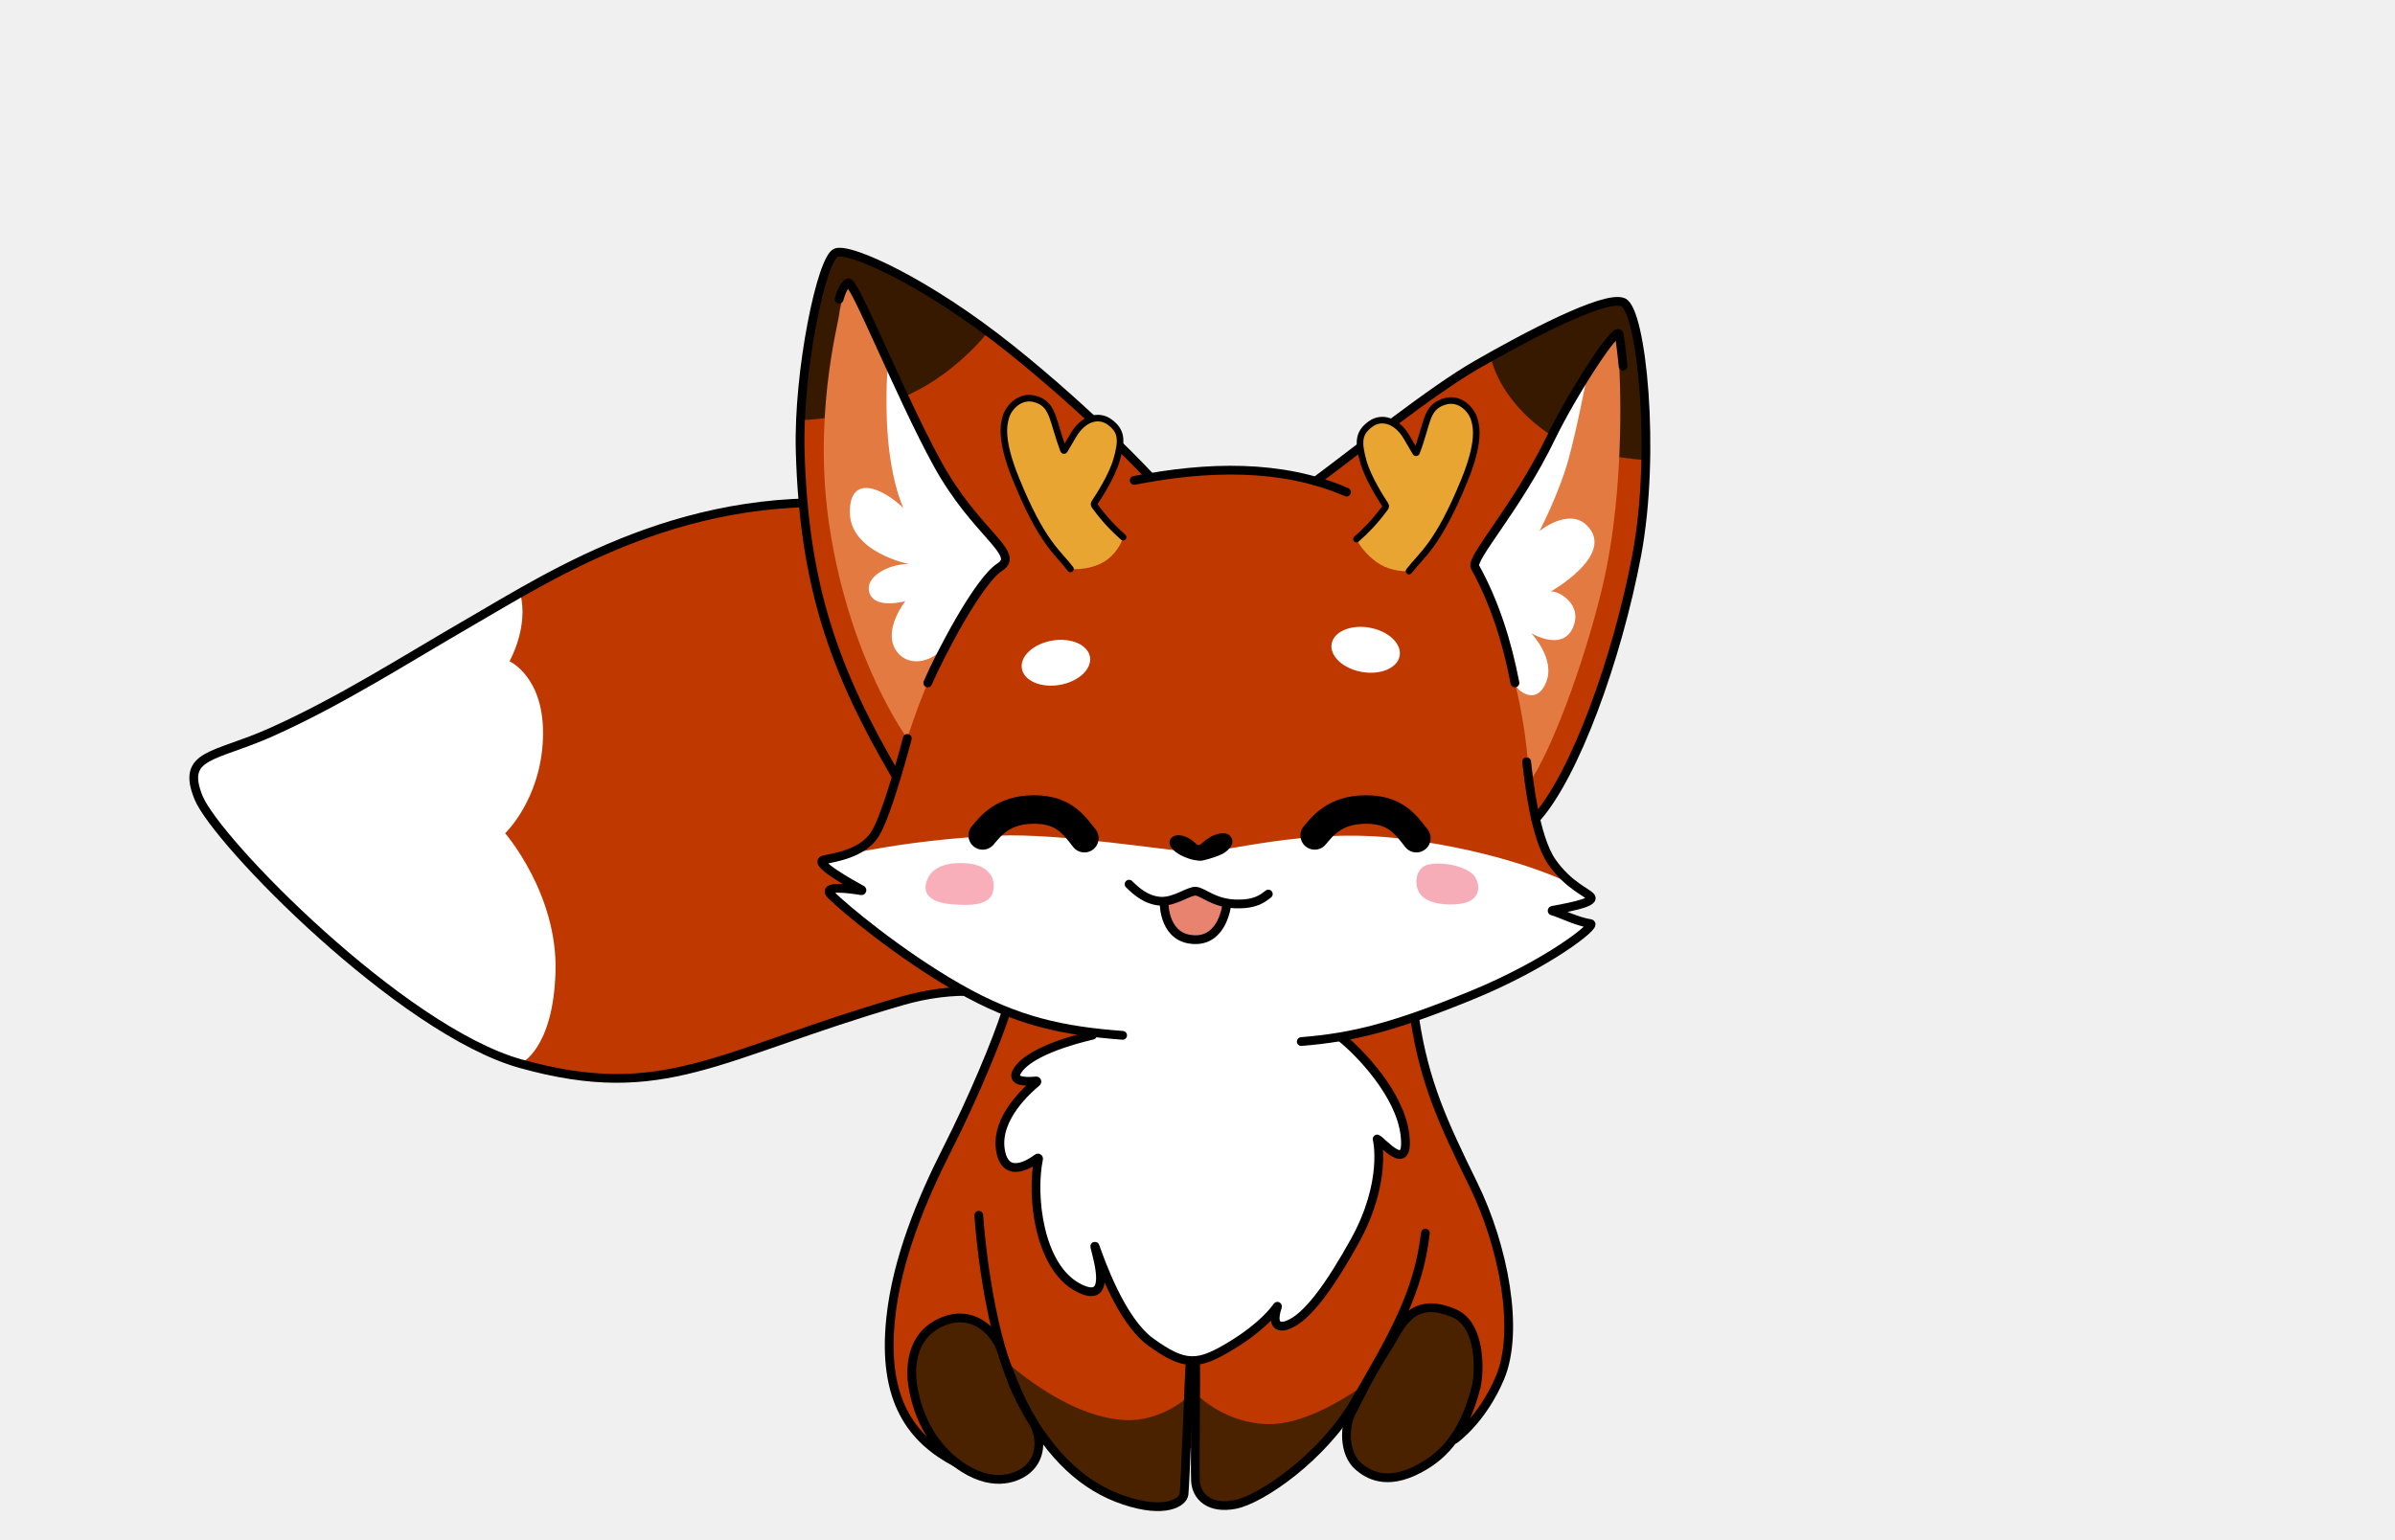
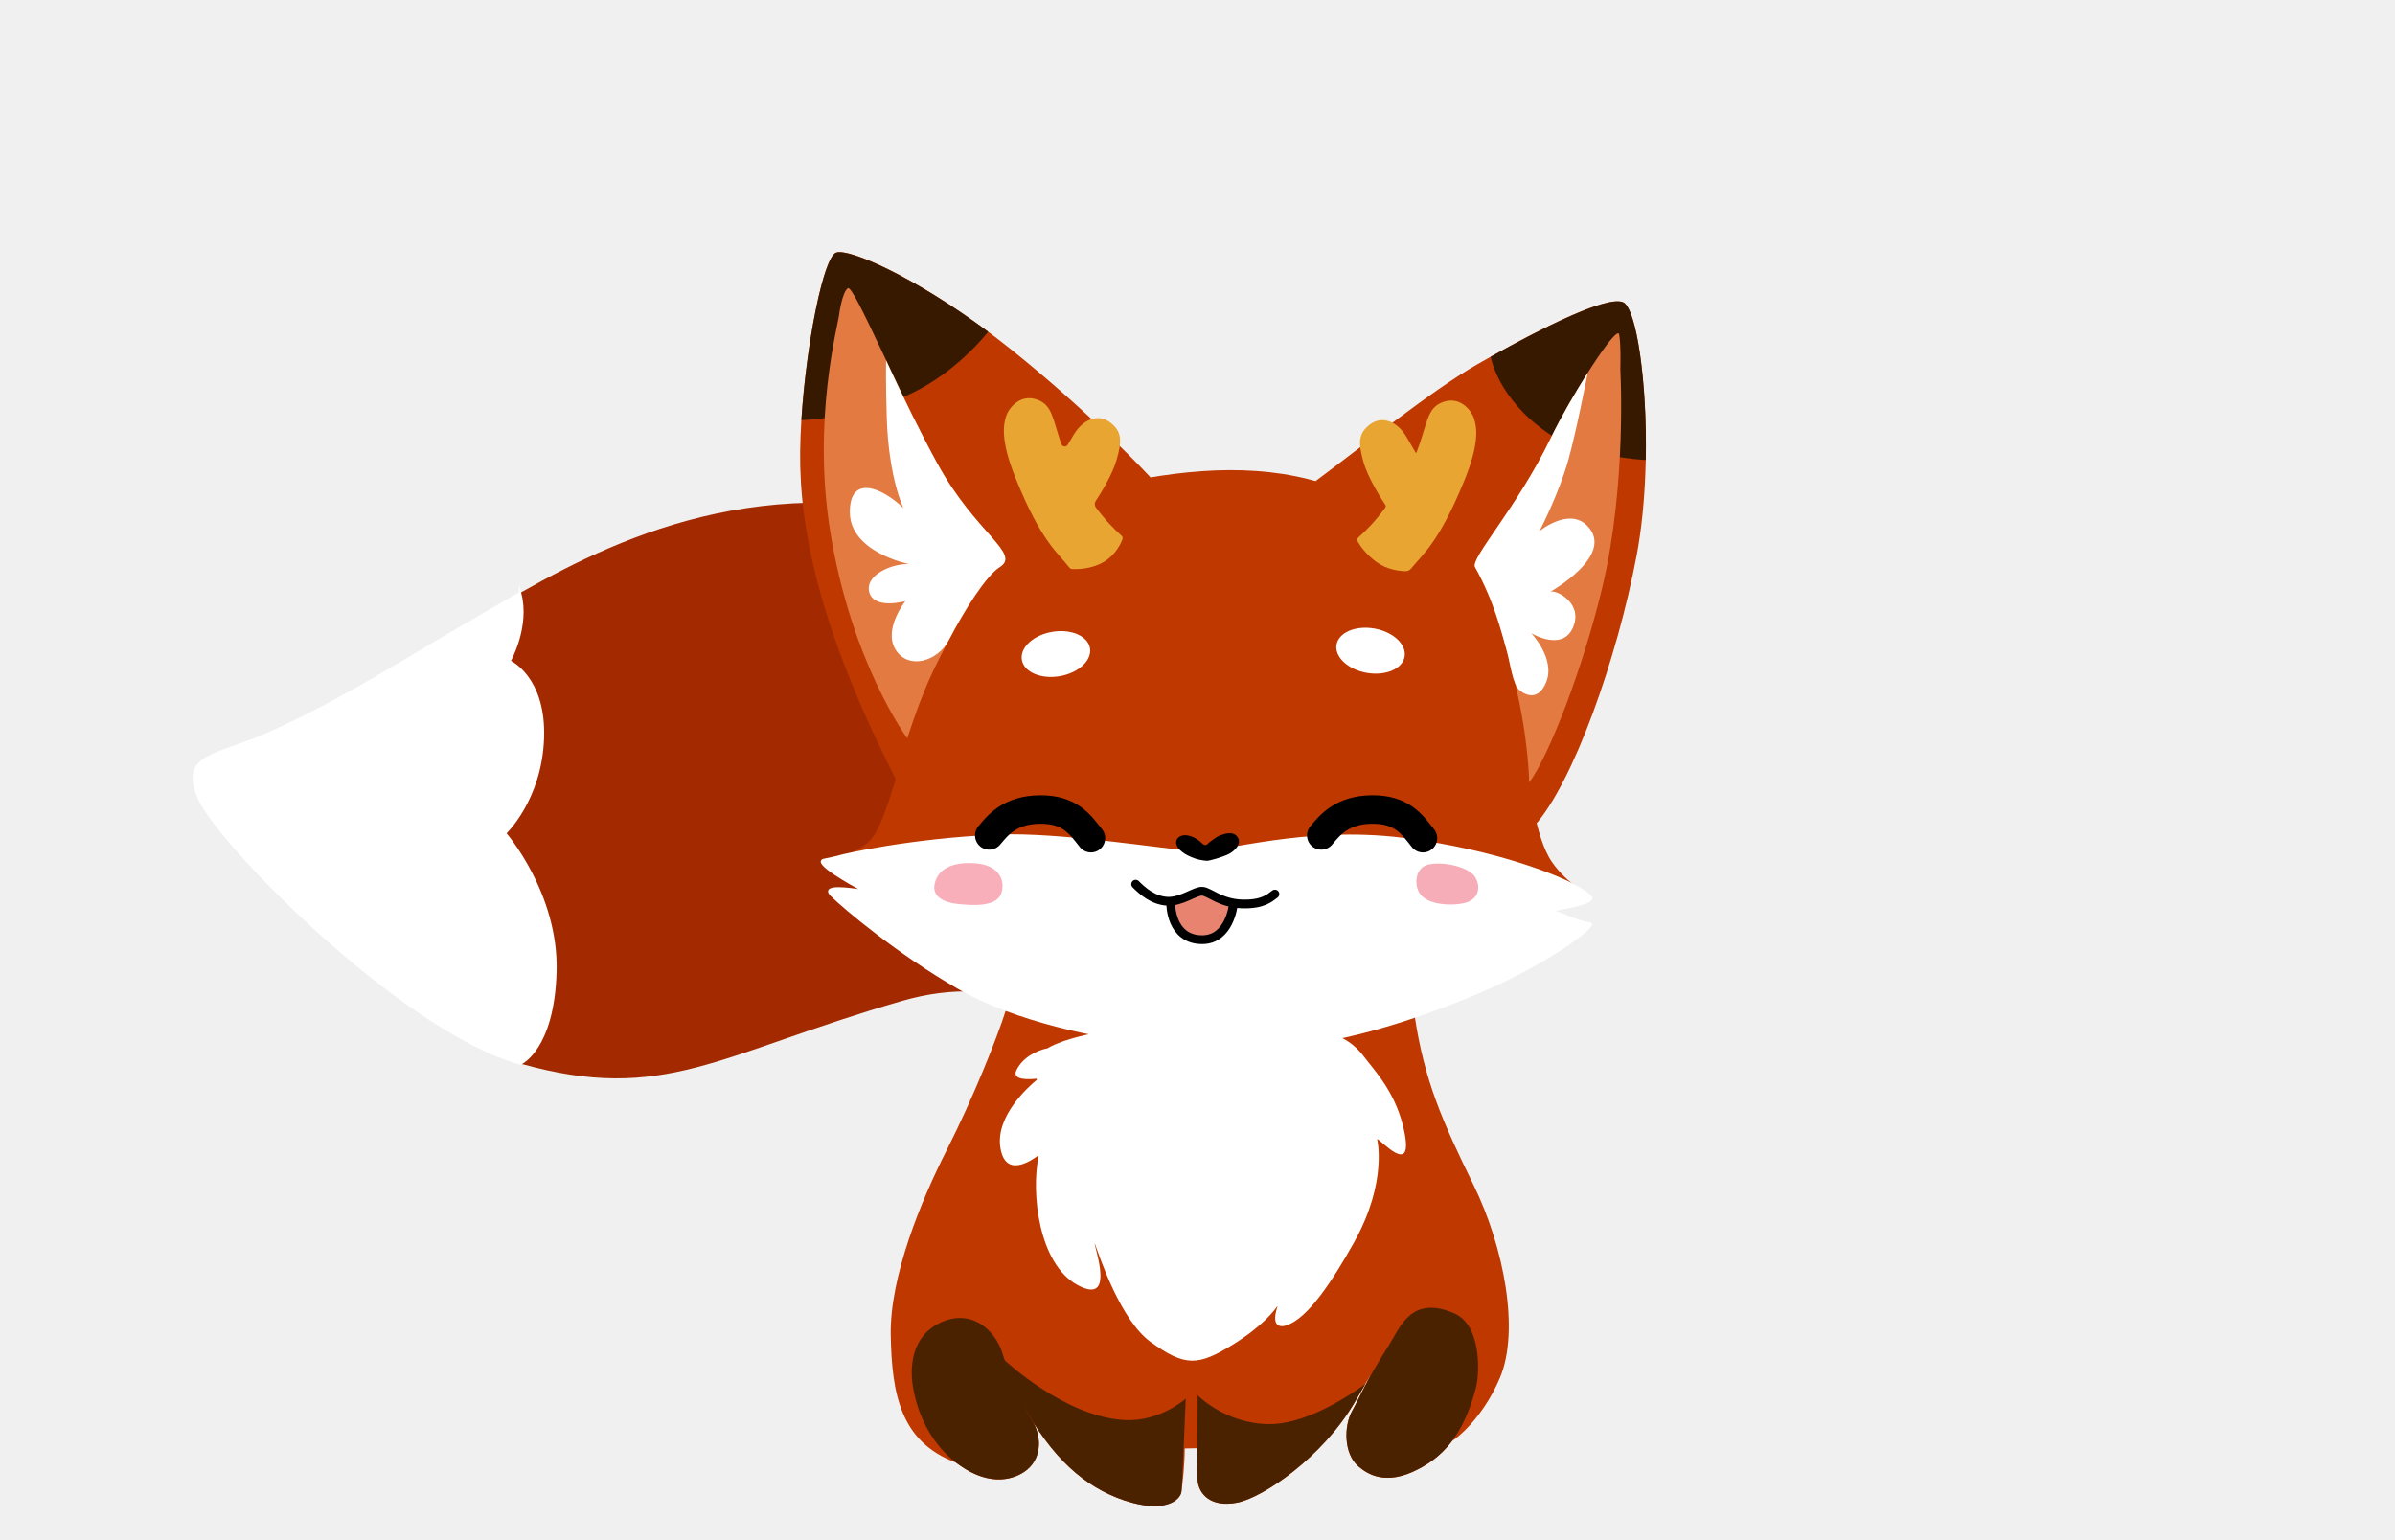
- <svg xmlns="http://www.w3.org/2000/svg" version="1.1" viewBox="0 0 1093.09 702.91">
+ <svg xmlns="http://www.w3.org/2000/svg" id="animated__x28_vector_x29_" version="1.1" viewBox="0 0 1093.09 702.91">
  <defs>
    <style>
      .st0 {
        fill: #e7836f;
      }

      .st1 {
        fill: #e8a532;
      }

      .st2 {
        fill: #f8afba;
      }

      .st3 {
+         stroke: #fff;
+         stroke-miterlimit: 10;
+       }
+ 
+       .st3, .st4 {
        fill: #fff;
      }

-       .st4 {
+       .st5 {
        fill: #e27a42;
      }

-       .st5 {
-         stroke-width: 3px;
+       .st6 {
+         stroke-width: 4px;
      }

-       .st5, .st6, .st7 {
+       .st6, .st7 {
        fill: none;
        stroke: #000;
        stroke-linecap: round;
        stroke-linejoin: round;
      }

-       .st6 {
-         stroke-width: 4px;
+       .st8 {
+         fill: #be3800;
      }

-       .st8 {
+       .st9 {
        fill: #f6adb8;
      }

-       .st9 {
+       .st10 {
        fill: #be3800;
      }

-       .st10 {
+       .st11 {
        fill: #4b2200;
      }

-       .st11 {
+       .st12 {
        fill: #371900;
+       }
+ 
+       .st13 {
+         fill: #a32a00;
      }

      .st7 {
        stroke-width: 13px;
      }
    </style>
  </defs>
-   <g id="tails_-_vector">
-     <g id="_x32_1" data-name="_x32_">
-       <path class="st9" d="M561.55,561c12-33,25-106,11-170-11.71-53.55-86-150-172-160s-148.43,31.31-186,53c-29.84,17.23-58.96,36.07-91,50.38-25.61,11.45-41,9.62-33,29.62s92.7,106.42,147,121.6c65.77,18.4,89.86-4.21,174-28.6,48.03-13.93,80,8,101,28.6,19.62,19.25,40.36,67.4,37.68,92.4s11.32-17,11.32-17Z" />
-       <path class="st3" d="M237.38,270.71s-16.04,9.36-22.84,13.29c-29.84,17.23-58.96,36.07-91,50.38-25.61,11.45-41,9.62-33,29.62s92.7,106.42,147,121.6c0,0,15-6.37,16-41.99s-23-63.19-23-63.19c0,0,16.27-15.32,17.27-43.32s-15.27-35.19-15.27-35.19c0,0,9-15.78,4.84-31.21Z" />
-       <path class="st6" d="M561.55,561c12-33,25-106,11-170-11.71-53.55-86-150-172-160s-148.43,31.31-186,53c-29.84,17.23-58.96,36.07-91,50.38-25.61,11.45-41,9.62-33,29.62s92.7,106.42,147,121.6c65.77,18.4,89.86-4.21,174-28.6,48.03-13.93,80,8,101,28.6,19.62,19.25,40.36,67.4,37.68,92.4s11.32-17,11.32-17Z" />
+   <g id="_x32_">
+     <g id="tail_2">
+       <path class="st13" d="M561.55,561c12-33,25-106,11-170-11.71-53.55-86-150-172-160s-148.43,31.31-186,53c-29.84,17.23-58.96,36.07-91,50.38-25.61,11.45-41,9.62-33,29.62s92.7,106.42,147,121.6c65.77,18.4,89.86-4.21,174-28.6,48.03-13.93,80,8,101,28.6,19.62,19.25,40.36,67.4,37.68,92.4-2.68,25,11.32-17,11.32-17Z" />
+       <path class="st3" d="M237.38,270.71s-16.04,9.36-22.84,13.29c-29.84,17.23-58.96,36.07-91,50.38-25.61,11.45-41,9.62-33,29.62s92.7,106.42,147,121.6c0,0,15-6.37,16-41.99,1-35.61-23-63.19-23-63.19,0,0,16.27-15.32,17.27-43.32s-15.27-35.19-15.27-35.19c0,0,9-15.78,4.84-31.21Z" />
    </g>
  </g>
-   <g id="Static">
-     <g id="Static_Fox">
-       <g id="vectorized_static">
-         <path class="st9" d="M586.1,477.56c-34.29,2.27-61.54-1.21-61.54-1.21-17.84-2.36-42.68-6.73-65.42-15.29v-.03c-4.1,12.97-15.1,40.47-26.93,63.8-11.83,23.33-26.17,58-25.67,84.83s4.5,48.67,29.73,58.04l4.76,3.23c13.91,8.2,23.95,3.25,27.8.01,7.05-5.94,6.38-15.94,2.21-22.44l-4.16-7.17c13,23.83,27.83,37.5,46.33,43.67s25.5-.17,26-4,1.47-11.63,1.5-19.72l5.73-.11c.42,7.12-.24,6.83.1,14s6.33,13.17,18.17,10.83,38.86-20.7,53.5-45.67c2.57-4.39,4.99-8.54,7.26-12.5l-5.45,10.73c-1.08,2.15-1.95,3.92-2.81,5.44-3.81,6.72-4.16,19.61,2.89,25.56,3.93,3.32,12.28,9.04,27.33,1.11,5.02-2.64,10.31-6.28,15.08-12.5.57-.74,1.36-1.05,1.36-1.05,0,0,12.44-8.67,20.67-28,9.14-21.49,2-59.56-12.09-88.3s-22.35-47.48-26.77-76.89c0,0-30.21,11.68-59.59,13.63Z" />
-         <g>
-           <path class="st10" d="M546.61,637c-.08,14.5-.28,33.55-.07,38.17.33,7.17,6.33,13.17,18.17,10.83s38.86-20.7,53.5-45.67c1.69-2.88,3.31-5.66,4.87-8.35.03-.05-.02-.1-.07-.07-2.32,1.75-24.86,18.41-43.8,18.26-20-.17-32.6-13.17-32.6-13.17Z" />
-           <path class="st10" d="M458.48,620.95c2.37,7.46,5.15,14.42,8.4,20.38,13,23.83,27.83,37.5,46.33,43.67s25.5-.17,26-4c.33-2.53,1.24-25.33,1.96-42.44,0,0-11.64,10.44-27.46,9.77-27.5-1.17-55.23-27.38-55.23-27.38Z" />
+   <g id="separated_artboards">
+     <g>
+       <g id="body">
+         <g id="body_base">
+           <path class="st10" d="M586.1,477.56c-34.29,2.27-61.54-1.21-61.54-1.21-17.84-2.36-42.68-6.73-65.42-15.29v-.03c-4.1,12.97-15.1,40.47-26.93,63.8-11.83,23.33-26.17,58-25.67,84.83s4.5,48.67,29.73,58.04l4.76,3.23c13.91,8.2,23.95,3.25,27.8.01,7.05-5.94,6.38-15.94,2.21-22.44l-4.16-7.17c13,23.83,27.83,37.5,46.33,43.67,18.5,6.17,25.5-.17,26-4s1.47-11.63,1.5-19.72l5.73-.11c.42,7.12-.24,6.83.1,14,.33,7.17,6.33,13.17,18.17,10.83,11.83-2.33,38.86-20.7,53.5-45.67,2.57-4.39,4.99-8.54,7.26-12.5l-5.45,10.73c-1.08,2.15-1.95,3.92-2.81,5.44-3.81,6.72-4.16,19.61,2.89,25.56,3.93,3.32,12.28,9.04,27.33,1.11,5.02-2.64,10.31-6.28,15.08-12.5.57-.74,1.36-1.05,1.36-1.05,0,0,12.44-8.67,20.67-28,9.14-21.49,2-59.56-12.09-88.3s-22.35-47.48-26.77-76.89c0,0-30.21,11.68-59.59,13.63Z" />
        </g>
-         <path class="st3" d="M478.21,478.56c-5.33,1-11.67,4.44-14.33,10.11-2.17,4.62,5.95,4.14,9.02,3.81.32-.03.49.36.24.57-3.83,3.16-18.64,16.38-16.6,30.62s14.25,6.15,16.96,4.09c.22-.16.57,0,.51.26-3.47,16.62.02,48.98,17.74,58.63,15.84,8.62,9.53-11.77,7.88-18.61-.02-.09.11-.13.14-.04,2.36,6.56,11.83,34.85,25.35,44.63,15.67,11.33,21.61,11.04,37.34,1.37,13.79-8.47,19.33-15.92,20.49-17.63.04-.06.12,0,.1.06-3.99,12.15,4.48,8.51,4.48,8.51,9.25-3.23,20.2-19.29,30.66-38.11,15.19-27.33,10.34-46.83,10.34-46.83,2,.67,16,16.67,12.67-2s-14-29.33-18.73-35.67-10.2-8.53-10.2-8.53c0,0-31.41-5.59-70.24-5.59-48.57,0-63.83,10.33-63.83,10.33Z" />
-         <g>
-           <path class="st10" d="M457.61,618.13c-3.18-10.95-14.73-21.46-29.4-13.8-14.67,7.67-12.17,25.17-11.5,29,.67,3.83,4.17,25,23.33,37,14.42,9.03,24.85,3.92,28.78.61,7.05-5.94,6.38-15.94,2.21-22.44-5.47-8.54-12.5-27.18-13.43-30.37Z" />
-           <path class="st10" d="M633.7,614.47c5.11-7.99,10.1-23.58,30.07-14.85,12.56,5.49,11.5,27.49,9.91,33.71-6.01,23.57-16.63,32.27-26.24,37.33-15.05,7.93-23.4,2.2-27.33-1.11-7.05-5.94-6.7-18.84-2.89-25.56,2.93-5.16,6.05-13.2,16.48-29.53Z" />
+         <g id="feet_front">
+           <path class="st11" d="M546.61,637c-.08,14.5-.28,33.55-.07,38.17.33,7.17,6.33,13.17,18.17,10.83,11.83-2.33,38.86-20.7,53.5-45.67,1.69-2.88,3.31-5.66,4.87-8.35.03-.05-.02-.1-.07-.07-2.32,1.75-24.86,18.41-43.8,18.26-20-.17-32.6-13.17-32.6-13.17Z" />
+           <path class="st11" d="M458.48,620.95c2.37,7.46,5.15,14.42,8.4,20.38,13,23.83,27.83,37.5,46.33,43.67,18.5,6.17,25.5-.17,26-4,.33-2.53,1.24-25.33,1.96-42.44,0,0-11.64,10.44-27.46,9.77-27.5-1.17-55.23-27.38-55.23-27.38Z" />
        </g>
-         <path class="st9" d="M671.16,454.58c34.92-14.28,58.02-32.45,54.72-32.92-6.22-.89-14.17-5.01-17.37-5.75-.15-.04-.15-.25,0-.28,4.39-.94,19.48-3.25,17.59-6.08-1.33-2-10.19-5.15-17.78-16-7.93-11.34-10.67-38.22-11.56-45.78l4.12,26.07c17.78-19.56,37.22-73.19,46.11-120.3s2.22-112-6.22-115.56-45.78,16.44-66.67,28.44-52.89,37.78-73.66,53.22l14.1,5.01c-29.78-12.89-63.8-11.8-96.89-5.33l7.48-1.36s-26.14-28.42-63.92-58.64-72.89-46.22-79.56-44-16,54.22-16.44,90.67,9.04,80.15,43.56,148l5.33-16.89s-8.89,34.22-14.67,43.56-19.27,10.88-23.44,11.9c-5.08,1.24,12.4,11,17.3,13.66.23.12.1.46-.15.42-4.58-.78-18.58-2.83-13.72,2.03,5.78,5.78,30.67,26.67,57.78,42.22,27.11,15.56,57.7,19.09,83.75,23.4,12.96,2.14,34.59,3.55,63.91,1.95,34.49-1.89,68.29-14.3,86.28-21.65Z" />
-         <path class="st3" d="M717.67,403.83c4.61,2.47,7.66,4.57,8.43,5.72,1.89,2.83-13.2,5.14-17.59,6.08-.15.03-.15.25,0,.28,3.2.73,11.15,4.86,17.37,5.75,3.3.47-19.79,18.69-54.72,32.92s-61.52,20.83-85.05,22.97c-34.22,3.11-61.54-1.21-61.54-1.21-23.85-3.16-60.24-9.91-87.35-25.46-27.11-15.56-52-36.44-57.78-42.22-4.86-4.86,9.14-2.8,13.72-2.03.25.04.37-.3.15-.42-4.91-2.66-22.39-12.42-17.3-13.66,1.67-.41,4.82-.9,8.38-1.94,0,0,29.98-7.31,70.86-9.09,28.46-1.23,76.11,6.68,90.3,7.57,12.34.78,49.68-11.71,94.51-6.13s72.75,18.24,77.62,20.85Z" />
-         <g>
-           <path class="st11" d="M680.37,162.88c21.36-11.98,52.74-28.11,60.4-24.88,6,2.52,11.09,35.96,10.37,72.01,0,0-28.79-1.29-44.92-12.45-22.78-15.78-25.85-34.67-25.85-34.67Z" />
-           <path class="st11" d="M365.77,191.78c2.17-34.41,10.05-74.51,15.89-76.45,6.06-2.02,35.64,11.02,69.35,36.12,0,0-15.77,20.74-40.02,30.32-25.33,10.01-45.22,10.01-45.22,10.01Z" />
+         <path id="chest" class="st4" d="M478.21,478.56c-5.33,1-11.67,4.44-14.33,10.11-2.17,4.62,5.95,4.14,9.02,3.81.32-.03.49.36.24.57-3.83,3.16-18.64,16.38-16.6,30.62,2.07,14.5,14.25,6.15,16.96,4.09.22-.16.57,0,.51.26-3.47,16.62.02,48.98,17.74,58.63,15.84,8.62,9.53-11.77,7.88-18.61-.02-.09.11-.13.14-.04,2.36,6.56,11.83,34.85,25.35,44.63,15.67,11.33,21.61,11.04,37.34,1.37,13.79-8.47,19.33-15.92,20.49-17.63.04-.06.12,0,.1.06-3.99,12.15,4.48,8.51,4.48,8.51,9.25-3.23,20.2-19.29,30.66-38.11,15.19-27.33,10.34-46.83,10.34-46.83,2,.67,16,16.67,12.67-2-3.33-18.67-14-29.33-18.73-35.67s-10.2-8.53-10.2-8.53c0,0-31.41-5.59-70.24-5.59-48.57,0-63.83,10.33-63.83,10.33Z" />
+         <g id="feet_back">
+           <path class="st11" d="M457.61,618.13c-3.18-10.95-14.73-21.46-29.4-13.8-14.67,7.67-12.17,25.17-11.5,29,.67,3.83,4.17,25,23.33,37,14.42,9.03,24.85,3.92,28.78.61,7.05-5.94,6.38-15.94,2.21-22.44-5.47-8.54-12.5-27.18-13.43-30.37Z" />
+           <path class="st11" d="M633.7,614.47c5.11-7.99,10.1-23.58,30.07-14.85,12.56,5.49,11.5,27.49,9.91,33.71-6.01,23.57-16.63,32.27-26.24,37.33-15.05,7.93-23.4,2.2-27.33-1.11-7.05-5.94-6.7-18.84-2.89-25.56,2.93-5.16,6.05-13.2,16.48-29.53Z" />
        </g>
-         <g>
-           <path class="st4" d="M691.43,311.78c-4.74-19.31-9.39-37.04-18.22-52.89-2.22-3.99,19.11-26.91,34.67-59.11,9.34-19.34,30.22-52,31.11-47.11s0,13.78,0,13.78c0,0,3.56,54.31-7.62,101.41-8.64,36.41-24.28,77.06-33.44,89.38,0,0-.27-20.13-6.5-45.46Z" />
-           <path class="st4" d="M382.99,143.58s1.33-10.22,4-12,23.56,48.64,40.89,80.19c17.48,31.82,38.22,40.89,28.44,47.11-9.78,6.22-27.56,40.44-32.89,52.89-5.33,12.44-9.33,25.33-9.33,25.33,0,0-25.64-34.58-35.27-94.96-8.08-50.64,3.53-93.21,4.16-98.57Z" />
+       </g>
+       <g id="head">
+         <g id="head_base">
+           <path class="st8" d="M671.16,454.58c34.92-14.28,58.02-32.45,54.72-32.92-6.22-.89-14.17-5.01-17.37-5.75-.15-.04-.15-.25,0-.28,4.39-.94,19.48-3.25,17.59-6.08-1.33-2-10.19-5.15-17.78-16-7.93-11.34-10.67-38.22-11.56-45.78l3.47,29.34c17.78-19.56,37.86-76.46,46.75-123.57,8.89-47.11,2.22-112-6.22-115.56-8.44-3.56-45.78,16.44-66.67,28.44-20.89,12-52.89,37.78-73.66,53.22l14.1,5.01c-29.78-12.89-63.8-11.8-96.89-5.33l7.48-1.36s-26.14-28.42-63.92-58.64c-37.78-30.22-72.89-46.22-79.56-44-6.67,2.22-16,54.22-16.44,90.67-.44,36.44,9.38,82.38,43.9,150.24l4.99-19.13s-8.89,34.22-14.67,43.56c-5.78,9.33-19.27,10.88-23.44,11.9-5.08,1.24,12.4,11,17.3,13.66.23.12.1.46-.15.42-4.58-.78-18.58-2.83-13.72,2.03,5.78,5.78,30.67,26.67,57.78,42.22,27.11,15.56,57.7,19.09,83.75,23.4,12.96,2.14,34.59,3.55,63.91,1.95,34.49-1.89,68.29-14.3,86.28-21.65Z" />
        </g>
-         <g>
-           <path class="st3" d="M405.43,165.61c7,15.33,15.05,32.69,22.45,46.16,17.48,31.82,38.22,40.89,28.44,47.11-6.26,3.98-16.03,19.33-23.26,33.33-5.08,9.84-18.52,13.71-24.3,4.41s4.44-22.18,4.44-22.18c0,0-14.22,4-16.44-4-2.22-8,10.67-13.33,18.22-12.89,0,0-27.12-5.33-27.11-23.79,0-17.55,15.11-10.93,24.44-1.79,0,0-6.67-13.77-7.56-40.64-.57-17.33.66-25.72.66-25.72Z" />
-           <path class="st3" d="M715.79,210.01c-4.27,15.38-13.14,32.44-13.14,32.44,0,0,13.23-10.88,21.62-2.56,13.47,13.37-16.61,30.22-16.61,30.22,2.67-.89,15.11,5.33,10.22,16.44s-18.99,2.54-18.99,2.54c0,0,11.12,11.68,6.79,22.35s-12.02,3.78-12.02,3.78c-3.31-2.57-3.83-10.24-4.32-15.32-.65-6.7-7.29-25.17-16.12-41.01-2.22-3.99,19.11-26.91,34.67-59.11,4.21-8.71,10.75-20.11,16.76-29.58,0,0-5.03,26.05-8.85,39.81Z" />
+         <g id="face_white">
+           <path class="st3" d="M717.67,403.83c4.61,2.47,7.66,4.57,8.43,5.72,1.89,2.83-13.2,5.14-17.59,6.08-.15.03-.15.25,0,.28,3.2.73,11.15,4.86,17.37,5.75,3.3.47-19.79,18.69-54.72,32.92-35.39,14.42-61.52,20.83-85.05,22.97-34.22,3.11-61.54-1.21-61.54-1.21-23.85-3.16-60.24-9.91-87.35-25.46-27.11-15.56-52-36.44-57.78-42.22-4.86-4.86,9.14-2.8,13.72-2.03.25.04.37-.3.15-.42-4.91-2.66-22.39-12.42-17.3-13.66,1.67-.41,4.82-.9,8.38-1.94,0,0,29.98-7.31,70.86-9.09,28.46-1.23,76.11,6.68,90.3,7.57,12.34.78,49.68-11.71,94.51-6.13s72.75,18.24,77.62,20.85Z" />
        </g>
-         <g>
-           <path class="st6" d="M408.77,354c-27.63-47.29-41.82-85.72-43.56-148-1.02-36.43,9.78-88.44,16.44-90.67s41.78,13.78,79.56,44,63.92,58.64,63.92,58.64" />
-           <path class="st6" d="M517.66,219.33c33.09-6.47,67.11-7.56,96.89,5.33" />
-           <path class="st6" d="M600.45,219.66c20.77-15.44,52.77-41.22,73.66-53.22s58.22-32,66.67-28.44,15.11,68.44,6.22,115.56-28.33,100.74-46.11,120.3" />
-           <path class="st6" d="M691.43,311.78c-3.56-18.67-9.39-37.04-18.22-52.89-2.22-3.99,19.11-26.91,34.67-59.11,9.34-19.34,30.22-52,31.11-47.11s1.78,14.44,1.78,14.44" />
-           <path class="st6" d="M593.9,475.51c23.56-1.89,41.87-6.51,77.26-20.92s58.02-32.45,54.72-32.92c-6.22-.89-14.17-5.01-17.37-5.75-.15-.04-.15-.25,0-.28,4.39-.94,19.48-3.25,17.59-6.08-1.33-2-10.19-5.15-17.78-16-7.93-11.34-10.67-38.22-11.56-45.78" />
-           <path class="st6" d="M414.1,337.11s-8.89,34.22-14.67,43.56-19.27,10.88-23.44,11.9c-5.08,1.24,12.4,11,17.3,13.66.23.12.1.46-.15.42-4.58-.78-18.58-2.83-13.72,2.03,5.78,5.78,30.67,26.67,57.78,42.22,27.11,15.56,48.18,19.72,75.17,21.78" />
-           <path class="st6" d="M423.43,311.78c5.33-12.44,23.11-46.67,32.89-52.89,9.78-6.22-10.96-15.29-28.44-47.11-17.33-31.56-38.22-84.44-40.89-82.67s-4,7.47-4,7.47" />
-           <path class="st6" d="M459.16,462.03c-4.11,12.97-15.11,39.47-26.95,62.8-11.83,23.33-22.85,50.19-25.68,76.88-4,37.67,9.6,55.4,29.74,66" />
-           <path class="st6" d="M446.71,554.83c1.67,22.67,7.17,62.67,20.17,86.5s27.83,37.5,46.33,43.67,26.68,1.02,27.18-2.82,2.33-54.33,2.83-60.83" />
-           <path class="st6" d="M545.63,621.18c.33,5.83-.33,47.67,0,54.83s6.33,13.17,18.17,10.83,39.77-21.54,54.41-46.51c18.67-31.83,29.33-51.17,32.33-77.33" />
-           <path class="st6" d="M457.61,618.13c-3.18-10.95-14.73-21.46-29.4-13.8-14.67,7.67-12.17,25.17-11.5,29,.67,3.83,4.17,25,23.33,37,14.42,9.03,24.85,3.92,28.78.61,7.05-5.94,6.38-15.94,2.21-22.44-5.47-8.54-12.5-27.18-13.43-30.37Z" />
-           <path class="st6" d="M645.69,464.93c4.42,29.4,12.98,47.75,26.77,75.89s21.23,66.8,12.09,88.3c-8.22,19.33-20.67,28-20.67,28" />
-           <path class="st6" d="M633.7,614.47c5.11-7.99,10.1-23.58,30.07-14.85,12.56,5.49,11.5,27.49,9.91,33.71-6.01,23.57-16.63,32.27-26.24,37.33-15.05,7.93-23.4,2.2-27.33-1.11-7.05-5.94-6.7-18.84-2.89-25.56,2.93-5.16,6.05-13.2,16.48-29.53Z" />
-           <path class="st6" d="M612.28,473.81c8.05,6.44,26.7,25.56,28.93,44.19,2.25,18.83-10.67,2.67-12.67,2,0,0,4.85,19.49-10.34,46.83-10.46,18.83-21.41,34.88-30.66,38.11,0,0-8.47,3.64-4.48-8.51.02-.06-.06-.11-.1-.06-1.16,1.71-6.7,9.16-20.49,17.63-15.73,9.67-21.68,9.96-37.34-1.37-13.52-9.78-23-37.07-25.35-43.63-.03-.09-.17-.05-.14.04,1.65,6.84,7.96,27.22-7.88,18.61-17.72-9.64-21.21-42-17.74-58.63.06-.27-.3-.43-.51-.26-2.71,2.06-14.89,10.41-16.96-4.09s12.77-27.46,16.6-30.62c.25-.2.08-.6-.24-.57-3.08.33-11.2.81-9.02-3.81,2.67-5.67,13.67-12.06,34.75-17.06" />
+         <g id="ears">
+           <g id="ears_tips">
+             <path class="st12" d="M680.37,162.88c21.36-11.98,52.74-28.11,60.4-24.88,6,2.52,11.09,35.96,10.37,72.01,0,0-28.79-1.29-44.92-12.45-22.78-15.78-25.85-34.67-25.85-34.67Z" />
+             <path class="st12" d="M365.77,191.78c2.17-34.41,10.05-74.51,15.89-76.45s35.64,11.02,69.35,36.12c0,0-15.77,20.74-40.02,30.32-25.33,10.01-45.22,10.01-45.22,10.01Z" />
+           </g>
+           <g id="ears_inner">
+             <path class="st5" d="M691.43,311.78c-4.74-19.31-9.39-37.04-18.22-52.89-2.22-3.99,19.11-26.91,34.67-59.11,9.34-19.34,30.22-52,31.11-47.11s.54,16,.54,16c0,0,3.02,52.09-8.16,99.19-8.64,36.41-24.28,77.06-33.44,89.38,0,0-.27-20.13-6.5-45.46Z" />
+             <path class="st5" d="M382.99,143.58s1.33-10.22,4-12c2.67-1.78,23.56,48.64,40.89,80.19,17.48,31.82,38.22,40.89,28.44,47.11-9.78,6.22-27.56,40.44-32.89,52.89-5.33,12.44-9.33,25.33-9.33,25.33,0,0-25.64-34.58-35.27-94.96-8.08-50.64,3.53-93.21,4.16-98.57Z" />
+           </g>
+           <g id="ears_white">
+             <path class="st4" d="M404.43,164.61c7,15.33,16.05,33.69,23.45,47.16,17.48,31.82,38.22,40.89,28.44,47.11-6.26,3.98-16.03,19.33-23.26,33.33-5.08,9.84-18.52,13.71-24.3,4.41s4.44-22.18,4.44-22.18c0,0-14.22,4-16.44-4-2.22-8,10.67-13.33,18.22-12.89,0,0-27.12-5.33-27.11-23.79,0-17.55,15.11-10.93,24.44-1.79,0,0-6.67-13.77-7.56-40.64-.57-17.33-.34-26.72-.34-26.72Z" />
+             <path class="st4" d="M715.79,210.01c-4.27,15.38-13.14,32.44-13.14,32.44,0,0,13.23-10.88,21.62-2.56,13.47,13.37-16.61,30.22-16.61,30.22,2.67-.89,15.11,5.33,10.22,16.44-4.89,11.11-18.99,2.54-18.99,2.54,0,0,11.12,11.68,6.79,22.35-4.33,10.67-12.02,3.78-12.02,3.78-3.31-2.57-4.45-12.77-5.84-17.68-2.63-9.27-5.77-22.8-14.6-38.65-2.22-3.99,19.11-26.91,34.67-59.11,4.21-8.71,10.75-20.11,16.76-29.58,0,0-5.03,26.05-8.85,39.81Z" />
+           </g>
        </g>
-         <path class="st2" d="M441.88,394.22c-9.74-.96-17.71,1.63-19.33,9.44-1.22,5.89,4.78,8.44,10.3,9s17.48,1.78,20-4.49c2.07-5.16,0-12.87-10.96-13.96Z" />
-         <path class="st8" d="M651.64,394.77c6.67-1.71,18.48.92,21.43,5.38s1.91,10.11-3.83,11.88c-5.1,1.58-17.48,1.64-21.27-4.17-2.77-4.25-1.88-11.67,3.67-13.09Z" />
-         <g>
+         <g id="cheeks">
+           <path class="st2" d="M445.88,394.22c-9.74-.96-17.71,1.63-19.33,9.44-1.22,5.89,4.78,8.44,10.3,9,5.74.58,17.48,1.78,20-4.49,2.07-5.16,0-12.87-10.96-13.96Z" />
+           <path class="st9" d="M651.64,394.77c6.67-1.71,18.48.92,21.43,5.38,2.95,4.45,1.91,10.11-3.83,11.88-5.1,1.58-17.48,1.64-21.27-4.17-2.77-4.25-1.88-11.67,3.67-13.09Z" />
+         </g>
+         <g id="eyebrows">
+           <ellipse class="st4" cx="625.48" cy="297.03" rx="10.26" ry="15.77" transform="translate(223.22 860.62) rotate(-79.88)" />
+           <ellipse class="st4" cx="481.93" cy="298.57" rx="15.77" ry="10.26" transform="translate(-43.68 86.13) rotate(-9.77)" />
+         </g>
+         <g id="antlers">
          <g>
            <path class="st1" d="M489.19,259.79c-.4-.02-.76-.23-1.01-.54-5.65-7.25-12.84-11.79-24.56-40.71-7.27-17.94-5.57-24.94-4.38-28.61s6.43-10.35,14.26-7.43c6.88,2.57,6.91,8.72,10.87,20.21.45,1.32,2.25,1.52,2.96.31.63-1.07,1.5-2.53,2.67-4.5,4.44-7.46,11.38-9.57,16.46-5.83,5.58,4.11,5.7,8.32,3.21,17.13-1.96,6.9-7.35,15.51-9.58,18.91-.6.9-.56,2.08.09,2.95,4.42,5.95,8.01,9.55,11.75,12.95.42.39.58.99.38,1.53-.79,2.1-3.24,7.36-8.75,10.51-5.82,3.33-12.33,3.24-14.35,3.12Z" />
-             <path class="st1" d="M619.74,245.57c3.95-3.56,7.72-7.31,12.48-13.77.29-.39.31-.93.04-1.33-1.73-2.59-7.92-12.2-10.03-19.76-2.45-8.82-2.31-13.03,3.29-17.11,5.11-3.72,12.03-1.58,16.43,5.91,2.73,4.64,3.76,6.42,4.15,7.1.1.17.35.14.42-.04,5.08-13.31,4.57-20.27,12-23,7.84-2.88,13.05,3.82,14.22,7.5,1.17,3.67,2.83,10.68-4.52,28.59-11.51,28.04-18.65,33.09-24.26,39.98-.61.75-1.53,1.16-2.49,1.14-2.72-.06-8.4-.64-13.26-4.2-5.17-3.79-7.79-7.97-8.71-9.66-.24-.44-.14-.99.23-1.32Z" />
-           </g>
-           <g>
-             <path class="st5" d="M488.56,259.74c-5.71-7.55-12.96-11.63-24.94-41.2-7.27-17.94-5.57-24.94-4.38-28.61s6.43-10.35,14.26-7.43c7.42,2.77,6.87,9.72,11.89,23.05.07.18.32.22.42.05.4-.68,1.44-2.46,4.18-7.08,4.44-7.46,11.38-9.57,16.46-5.83,5.58,4.11,5.7,8.32,3.21,17.13-2.14,7.54-8.38,17.13-10.12,19.71-.27.41-.26.94.03,1.34,4.97,6.81,8.87,10.64,13.03,14.38" />
-             <path class="st5" d="M643.09,260.73c5.74-7.53,13.01-11.57,25.13-41.08,7.35-17.9,5.69-24.92,4.52-28.59-1.17-3.67-6.38-10.38-14.22-7.5s-6.92,9.68-12,23c-.07.18-.32.21-.42.04-.39-.69-1.43-2.47-4.15-7.1-4.4-7.48-11.33-9.63-16.43-5.91-5.6,4.08-5.74,8.3-3.29,17.11,2.1,7.56,8.3,17.17,10.02,19.76.27.41.25.95-.04,1.34-5.01,6.79-8.92,10.59-13.1,14.32" />
+             <path class="st1" d="M619.74,245.57c3.95-3.56,7.72-7.31,12.48-13.77.29-.39.31-.93.04-1.33-1.73-2.59-7.92-12.2-10.03-19.76-2.45-8.82-2.31-13.03,3.29-17.11,5.11-3.72,12.03-1.58,16.43,5.91,2.73,4.64,3.76,6.42,4.15,7.1.1.17.35.14.42-.04,5.08-13.31,4.57-20.27,12-23,7.84-2.88,13.05,3.82,14.22,7.5s2.83,10.68-4.52,28.59c-11.51,28.04-18.65,33.09-24.26,39.98-.61.75-1.53,1.16-2.49,1.14-2.72-.06-8.4-.64-13.26-4.2-5.17-3.79-7.79-7.97-8.71-9.66-.24-.44-.14-.99.23-1.32Z" />
          </g>
        </g>
-         <g>
-           <ellipse class="st3" cx="623.25" cy="296.63" rx="10.26" ry="15.77" transform="translate(221.77 858.09) rotate(-79.88)" />
-           <ellipse class="st3" cx="481.93" cy="302.56" rx="15.77" ry="10.26" transform="translate(-44.36 86.18) rotate(-9.77)" />
-         </g>
-         <g id="CHANGING_FACES">
-           <g id="CHANGING_FACES1" data-name="CHANGING_FACES">
-             <g id="happy_face">
-               <path d="M548.04,385.41c-.53.51-1.35.52-1.92.05-.94-.78-2.35-2.47-5.35-3.58-3.46-1.28-5.69-.17-6.56,1.22-1.44,2.33.87,5.42,4.89,7.44,4.46,2.25,7.56,2.33,8.67,2.44s7.56-1.78,10.11-3.11,6-4.59,4-7.63-6.06-1.56-8.17-.78c-1.44.53-4.44,2.76-5.67,3.93Z" />
-               <g id="Happy_face">
-                 <g id="happy_eyes">
-                   <path class="st7" d="M494.92,382.67c-5-6.38-9.64-13.18-23.21-13.09-14.04.09-19.54,7.5-23.21,11.83" />
-                   <path class="st7" d="M646.45,382.67c-5-6.38-9.64-13.18-23.21-13.09-14.04.09-19.54,7.5-23.21,11.83" />
-                 </g>
-                 <g id="happy_mouth">
-                   <path class="st0" d="M531.33,412.69s-.08,16.31,14.34,16.31c12.53,0,14.19-15.84,14.19-15.84l-13.99-6.27-14.55,5.8Z" />
-                   <path class="st6" d="M531.33,412.69s-.08,16.31,14.34,16.31c12.53,0,14.19-15.84,14.19-15.84" />
-                   <path class="st6" d="M515.32,403.67c3,3,7.89,7.44,14.44,7.78s12.89-4.89,16.11-4.56,8.22,5.44,17.89,5.78,12.78-2.78,15.11-4.5" />
-                 </g>
-               </g>
-             </g>
+       </g>
+       <g id="face">
+         <g id="face_happy">
+           <g id="happy_eyes">
+             <path class="st7" d="M497.92,382.67c-5-6.38-9.64-13.18-23.21-13.09-14.04.09-19.54,7.5-23.21,11.83" />
+             <path class="st7" d="M649.45,382.67c-5-6.38-9.64-13.18-23.21-13.09-14.04.09-19.54,7.5-23.21,11.83" />
+           </g>
+           <g id="happy_mouth">
+             <path class="st0" d="M534.33,412.69s-.08,16.31,14.34,16.31c12.53,0,14.19-15.84,14.19-15.84l-13.99-6.27-14.55,5.8Z" />
+             <path class="st6" d="M534.33,412.69s-.08,16.31,14.34,16.31c12.53,0,14.19-15.84,14.19-15.84" />
+             <path class="st6" d="M518.32,403.67c3,3,7.89,7.44,14.44,7.78,6.56.33,12.89-4.89,16.11-4.56,3.22.33,8.22,5.44,17.89,5.78s12.78-2.78,15.11-4.5" />
          </g>
        </g>
      </g>
    </g>
+     <path id="nose" d="M551.04,385.41c-.53.51-1.35.52-1.92.05-.94-.78-2.35-2.47-5.35-3.58-3.46-1.28-5.69-.17-6.56,1.22-1.44,2.33.87,5.42,4.89,7.44,4.46,2.25,7.56,2.33,8.67,2.44,1.11.11,7.56-1.78,10.11-3.11,2.56-1.33,6-4.59,4-7.63-2-3.04-6.06-1.56-8.17-.78-1.44.53-4.44,2.76-5.67,3.93Z" />
  </g>
</svg>
